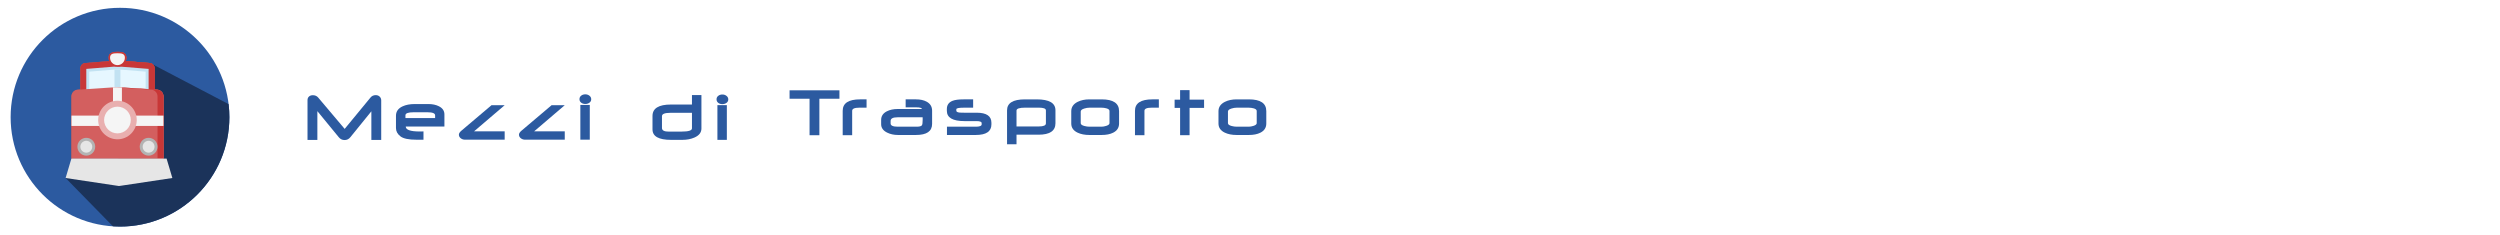
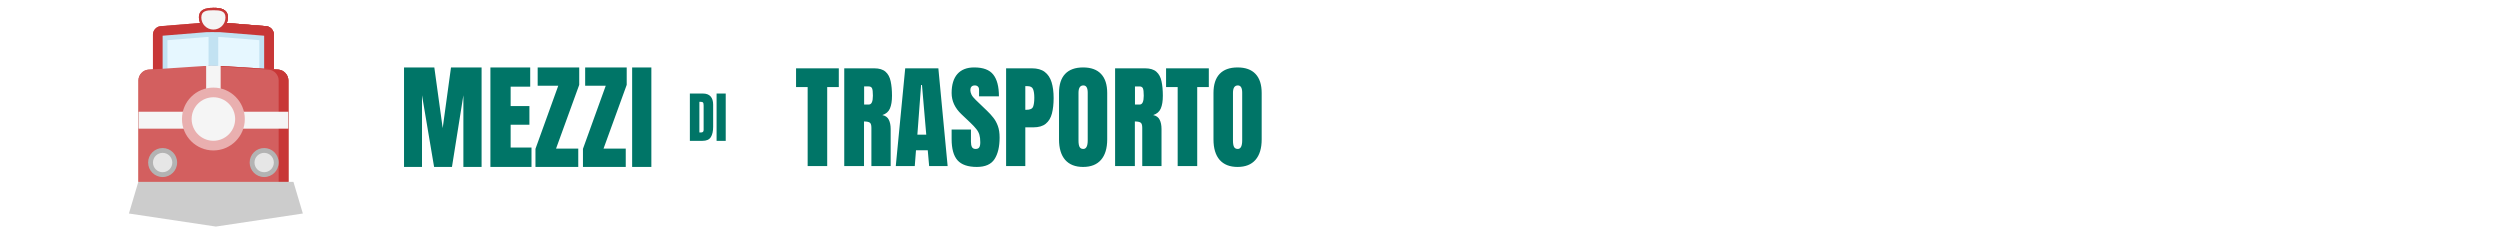
<svg xmlns="http://www.w3.org/2000/svg" version="1.1" id="Layer_1" x="0px" y="0px" viewBox="0 0 640 60" xml:space="preserve" width="640" height="60">
  <defs id="defs53">










	
	






		
		
		
	
	
	

	
	
	

	
	
</defs>
  <g id="g20">
</g>
  <g id="g22">
</g>
  <g id="g24">
</g>
  <g id="g26">
</g>
  <g id="g28">
</g>
  <g id="g30">
</g>
  <g id="g32">
</g>
  <g id="g34">
</g>
  <g id="g36">
</g>
  <g id="g38">
</g>
  <g id="g40">
</g>
  <g id="g42">
</g>
  <g id="g44">
</g>
  <g id="g46">
</g>
  <g id="g48">
</g>
  <g id="g20-3" transform="translate(-233.9404,-71.36002)">
</g>
  <g id="g22-5" transform="translate(-233.9404,-71.36002)">
</g>
  <g id="g24-6" transform="translate(-233.9404,-71.36002)">
</g>
  <g id="g26-2" transform="translate(-233.9404,-71.36002)">
</g>
  <g id="g28-9" transform="translate(-233.9404,-71.36002)">
</g>
  <g id="g30-1" transform="translate(-233.9404,-71.36002)">
</g>
  <g id="g32-2" transform="translate(-233.9404,-71.36002)">
</g>
  <g id="g34-7" transform="translate(-233.9404,-71.36002)">
</g>
  <g id="g36-0" transform="translate(-233.9404,-71.36002)">
</g>
  <g id="g38-9" transform="translate(-233.9404,-71.36002)">
</g>
  <g id="g40-3" transform="translate(-233.9404,-71.36002)">
</g>
  <g id="g42-6" transform="translate(-233.9404,-71.36002)">
</g>
  <g id="g44-0" transform="translate(-233.9404,-71.36002)">
</g>
  <g id="g46-6" transform="translate(-233.9404,-71.36002)">
</g>
  <g id="g48-2" transform="translate(-233.9404,-71.36002)">
</g>
  <g id="g1038" transform="matrix(0.1147234,0,0,0.1147234,-320.9856,1.471168)">
</g>
  <g id="g1040" transform="matrix(0.1147234,0,0,0.1147234,-320.9856,1.471168)">
</g>
  <g id="g1042" transform="matrix(0.1147234,0,0,0.1147234,-320.9856,1.471168)">
</g>
  <g id="g1044" transform="matrix(0.1147234,0,0,0.1147234,-320.9856,1.471168)">
</g>
  <g id="g1046" transform="matrix(0.1147234,0,0,0.1147234,-320.9856,1.471168)">
</g>
  <g id="g1048" transform="matrix(0.1147234,0,0,0.1147234,-320.9856,1.471168)">
</g>
  <g id="g1050" transform="matrix(0.1147234,0,0,0.1147234,-320.9856,1.471168)">
</g>
  <g id="g1052" transform="matrix(0.1147234,0,0,0.1147234,-320.9856,1.471168)">
</g>
  <g id="g1054" transform="matrix(0.1147234,0,0,0.1147234,-320.9856,1.471168)">
</g>
  <g id="g1056" transform="matrix(0.1147234,0,0,0.1147234,-320.9856,1.471168)">
</g>
  <g id="g1058" transform="matrix(0.1147234,0,0,0.1147234,-320.9856,1.471168)">
</g>
  <g id="g1060" transform="matrix(0.1147234,0,0,0.1147234,-320.9856,1.471168)">
</g>
  <g id="g1062" transform="matrix(0.1147234,0,0,0.1147234,-320.9856,1.471168)">
</g>
  <g id="g1064" transform="matrix(0.1147234,0,0,0.1147234,-320.9856,1.471168)">
</g>
  <g id="g1066" transform="matrix(0.1147234,0,0,0.1147234,-320.9856,1.471168)">
</g>
-   <g id="g5568" transform="translate(-30.2535,-162.4985)">
-     <g id="g5518" transform="translate(0,1.07367)">
-       <path d="m 127.845,197.25 h -2.523 v -7.328 l -5.386,6.639 q -0.582,0.716 -1.467,0.716 -0.904,0 -1.485,-0.716 l -5.485,-6.684 v 7.364 l -2.523,0.009 v -10.182 q 0,-0.591 0.376,-0.931 0.385,-0.34 0.984,-0.34 0.868,0 1.378,0.608 l 6.773,8.017 6.612,-8.026 q 0.51,-0.617 1.342,-0.617 0.617,0 1.011,0.385 0.394,0.376 0.394,0.984 z" id="path3486" style="font-size:18.324px;font-family:Neuropolitical;-inkscape-font-specification:Neuropolitical;letter-spacing:2.945px;fill:#2c5aa0;stroke-width:1.963;stroke-linecap:round;stroke-linejoin:round" />
-       <path d="m 144.023,193.823 h -9.896 q 0,1.262 3.552,1.262 0.233,0 0.564,-0.009 0.331,-0.009 0.421,-0.009 v 2.129 h -1.763 q -3.015,0 -4.125,-0.859 -1.154,-0.886 -1.154,-2.129 v -3.158 q 0,-1.619 1.691,-2.398 1.271,-0.591 3.105,-0.591 h 3.525 q 1.539,0 2.657,0.564 1.423,0.707 1.423,2.085 z m -2.38,-2.174 v -0.698 q 0,-0.787 -1.986,-0.787 h -3.525 q -2.085,0 -2.085,0.769 v 0.716 z" id="path3483" style="font-size:18.324px;font-family:Neuropolitical;-inkscape-font-specification:Neuropolitical;letter-spacing:2.945px;fill:#2c5aa0;stroke-width:1.963;stroke-linecap:round;stroke-linejoin:round" />
-       <path d="m 159.449,197.187 h -10.155 q -0.591,0 -1.056,-0.34 -0.51,-0.376 -0.51,-0.948 0,-0.465 0.626,-1.002 l 7.721,-6.54 h 3.373 l -7.838,6.693 h 7.838 z" id="path3480" style="font-size:18.324px;font-family:Neuropolitical;-inkscape-font-specification:Neuropolitical;letter-spacing:2.945px;fill:#2c5aa0;stroke-width:1.963;stroke-linecap:round;stroke-linejoin:round" />
-       <path d="M 174.831,197.187 H 164.676 q -0.591,0 -1.056,-0.34 -0.51,-0.376 -0.51,-0.948 0,-0.465 0.626,-1.002 l 7.721,-6.54 h 3.373 l -7.838,6.693 h 7.838 z" id="path3477" style="font-size:18.324px;font-family:Neuropolitical;-inkscape-font-specification:Neuropolitical;letter-spacing:2.945px;fill:#2c5aa0;stroke-width:1.963;stroke-linecap:round;stroke-linejoin:round" />
-       <path d="m 181.605,186.835 q 0,0.564 -0.492,0.904 -0.429,0.304 -1.02,0.304 -0.599,0 -1.02,-0.304 -0.474,-0.349 -0.474,-0.931 0,-0.582 0.474,-0.922 0.421,-0.313 1.02,-0.313 0.591,0 1.029,0.331 0.483,0.358 0.483,0.931 z m -0.367,10.352 h -2.416 v -8.894 h 2.416 z" id="path3474" style="font-size:18.324px;font-family:Neuropolitical;-inkscape-font-specification:Neuropolitical;letter-spacing:2.945px;fill:#2c5aa0;stroke-width:1.963;stroke-linecap:round;stroke-linejoin:round" />
-     </g>
-     <g id="g5522" transform="translate(61.70399,-15.17303)">
-       <path d="m 148.117,210.57 q 0,1.521 -1.781,2.308 -1.36,0.599 -3.105,0.599 h -2.881 q -4.76,0 -4.76,-2.675 v -3.445 q 0,-2.926 4.733,-2.926 h 5.368 v -2.425 h 2.425 z m -2.425,-0.036 v -3.982 h -5.485 q -2.192,0 -2.192,0.85 v 3.042 q 0,0.939 1.798,0.922 l 3.23,-0.009 q 2.648,0 2.648,-0.823 z" id="path3471" style="font-size:18.324px;font-family:Neuropolitical;-inkscape-font-specification:Neuropolitical;letter-spacing:2.945px;fill:#2c5aa0;stroke-width:1.963;stroke-linecap:round;stroke-linejoin:round" />
-       <path d="m 154.99,203.126 q 0,0.564 -0.492,0.904 -0.429,0.304 -1.02,0.304 -0.599,0 -1.02,-0.304 -0.474,-0.349 -0.474,-0.931 0,-0.582 0.474,-0.922 0.421,-0.313 1.02,-0.313 0.591,0 1.029,0.331 0.483,0.358 0.483,0.931 z m -0.367,10.352 h -2.416 v -8.894 h 2.416 z" id="path3468" style="font-size:18.324px;font-family:Neuropolitical;-inkscape-font-specification:Neuropolitical;letter-spacing:2.945px;fill:#2c5aa0;stroke-width:1.963;stroke-linecap:round;stroke-linejoin:round" />
-     </g>
-     <g id="g5547" transform="translate(148.1139,-29.57953)">
-       <path d="m 97.037,217.354 h -5.136 v 9.341 h -2.514 v -9.341 h -5.118 v -2.156 h 12.768 z" id="path3465" style="font-size:18.324px;font-family:Neuropolitical;-inkscape-font-specification:Neuropolitical;letter-spacing:2.945px;fill:#2c5aa0;stroke-width:1.963;stroke-linecap:round;stroke-linejoin:round" />
-       <path d="m 103.981,219.644 h -1.861 q -1.825,0 -1.825,0.796 v 6.254 h -2.425 v -6.254 q 0,-2.926 4.474,-2.926 h 1.637 z" id="path3462" style="font-size:18.324px;font-family:Neuropolitical;-inkscape-font-specification:Neuropolitical;letter-spacing:2.945px;fill:#2c5aa0;stroke-width:1.963;stroke-linecap:round;stroke-linejoin:round" />
-       <path d="m 120.759,223.787 q 0,2.845 -4.134,2.845 h -4.617 q -1.539,0 -2.765,-0.608 -1.53,-0.761 -1.53,-2.147 v -1.092 q 0,-1.467 1.458,-2.21 1.145,-0.591 2.774,-0.591 h 6.192 q 0,-0.429 -1.512,-0.429 h -2.639 v -2.04 h 2.639 q 1.673,0 2.765,0.608 1.369,0.761 1.369,2.299 z m -2.416,-1.02 v -0.259 l -0.009,-0.403 h -6.433 q -1.763,0 -1.763,0.939 v 0.635 q 0,0.832 1.816,0.832 h 4.867 q 1.065,0 1.324,-0.358 0.197,-0.277 0.197,-1.387 z" id="path3459" style="font-size:18.324px;font-family:Neuropolitical;-inkscape-font-specification:Neuropolitical;letter-spacing:2.945px;fill:#2c5aa0;stroke-width:1.963;stroke-linecap:round;stroke-linejoin:round" />
-       <path d="m 135.943,223.912 q 0,2.72 -4.008,2.72 h -7.373 v -2.12 h 7.381 q 1.503,0 1.503,-0.599 v -0.322 q 0,-0.51 -1.342,-0.51 h -3.069 q -4.5,0 -4.5,-2.631 v -0.465 q 0,-1.548 1.494,-2.112 0.939,-0.358 2.8,-0.358 h 2.434 v 2.129 h -2.353 q -1.95,0 -1.95,0.403 v 0.385 q 0,0.385 0.895,0.474 0.242,0.027 1.19,0.027 h 3.132 q 3.767,0 3.767,2.586 z" id="path3456" style="font-size:18.324px;font-family:Neuropolitical;-inkscape-font-specification:Neuropolitical;letter-spacing:2.945px;fill:#2c5aa0;stroke-width:1.963;stroke-linecap:round;stroke-linejoin:round" />
-       <path d="m 152.336,223.635 q 0,2.926 -4.348,2.926 h -5.619 v 2.443 h -2.425 v -8.67 q 0,-2.818 4.581,-2.818 h 3.006 q 4.805,0 4.805,2.792 z m -2.443,0.027 v -3.328 q 0,-0.698 -1.834,-0.698 h -3.454 q -2.237,0 -2.237,0.743 v 4.071 h 5.699 q 1.825,0 1.825,-0.787 z" id="path3453" style="font-size:18.324px;font-family:Neuropolitical;-inkscape-font-specification:Neuropolitical;letter-spacing:2.945px;fill:#2c5aa0;stroke-width:1.963;stroke-linecap:round;stroke-linejoin:round" />
-       <path d="m 168.621,223.698 q 0,1.593 -1.521,2.353 -1.163,0.582 -2.935,0.582 h -3.14 q -1.772,0 -3.015,-0.591 -1.628,-0.769 -1.628,-2.344 v -3.158 q 0,-1.557 1.619,-2.38 1.279,-0.644 3.015,-0.644 h 3.149 q 4.456,0 4.456,3.006 z m -2.452,-0.089 v -3.123 q 0,-0.465 -0.814,-0.68 -0.564,-0.161 -1.244,-0.161 h -3.069 q -0.653,0 -1.324,0.215 -0.913,0.277 -0.913,0.769 v 2.979 q 0,0.474 0.939,0.725 0.671,0.179 1.306,0.179 h 3.069 q 0.555,0 1.208,-0.206 0.841,-0.268 0.841,-0.698 z" id="path3450" style="font-size:18.324px;font-family:Neuropolitical;-inkscape-font-specification:Neuropolitical;letter-spacing:2.945px;fill:#2c5aa0;stroke-width:1.963;stroke-linecap:round;stroke-linejoin:round" />
-       <path d="m 178.805,219.644 h -1.861 q -1.825,0 -1.825,0.796 v 6.254 h -2.425 v -6.254 q 0,-2.926 4.474,-2.926 h 1.637 z" id="path3447" style="font-size:18.324px;font-family:Neuropolitical;-inkscape-font-specification:Neuropolitical;letter-spacing:2.945px;fill:#2c5aa0;stroke-width:1.963;stroke-linecap:round;stroke-linejoin:round" />
-       <path d="m 190.384,219.698 h -3.713 v 6.988 h -2.425 v -6.988 h -1.405 v -2.103 h 1.405 v -2.443 h 2.425 v 2.434 h 3.713 z" id="path3444" style="font-size:18.324px;font-family:Neuropolitical;-inkscape-font-specification:Neuropolitical;letter-spacing:2.945px;fill:#2c5aa0;stroke-width:1.963;stroke-linecap:round;stroke-linejoin:round" />
-       <path d="m 206.311,223.698 q 0,1.593 -1.521,2.353 -1.163,0.582 -2.935,0.582 h -3.14 q -1.772,0 -3.015,-0.591 -1.628,-0.769 -1.628,-2.344 v -3.158 q 0,-1.557 1.619,-2.38 1.279,-0.644 3.015,-0.644 h 3.149 q 4.456,0 4.456,3.006 z m -2.452,-0.089 v -3.123 q 0,-0.465 -0.814,-0.68 -0.564,-0.161 -1.244,-0.161 h -3.069 q -0.653,0 -1.324,0.215 -0.913,0.277 -0.913,0.769 v 2.979 q 0,0.474 0.939,0.725 0.671,0.179 1.306,0.179 h 3.069 q 0.555,0 1.208,-0.206 0.841,-0.268 0.841,-0.698 z" id="path3441" style="font-size:18.324px;font-family:Neuropolitical;-inkscape-font-specification:Neuropolitical;letter-spacing:2.945px;fill:#2c5aa0;stroke-width:1.963;stroke-linecap:round;stroke-linejoin:round" />
-     </g>
-   </g>
-   <g id="g3215" transform="matrix(0.5544555,0,0,0.5544555,-22.15309,-12.2805)">
-     <circle style="fill:#2c5aa0;fill-opacity:1;stroke-width:0.197" cx="95.363" cy="76.256" r="50.5" id="circle2-1" />
-     <path style="fill:#1b335a;fill-opacity:1;stroke-width:0.197" d="M 145.504,70.228 109.275,51.269 c -0.151,23.554 3.408,44.106 -39.025,53.069 l 21.861,22.31 c 1.076,0.069 2.16,0.107 3.253,0.107 27.89,0 50.5,-22.61 50.5,-50.5 0,-2.04 -0.124,-4.051 -0.359,-6.027 z" id="path4-9" />
-   </g>
-   <g id="g1101" transform="matrix(0.8849922,0,0,0.8849922,3.503149,5.270599)">
-     <path style="fill:#cc584c;stroke-width:0.107" d="m 40.748,20.609 v -6.867 c 0,-0.708 -0.575,-1.362 -1.277,-1.454 l -8.165,-0.66 c -0.708,-0.018 -1.866,-0.021 -2.575,-0.006 l -8.165,0.666 c -0.702,0.091 -1.277,0.745 -1.277,1.453 v 6.867 z" id="path4103" />
-     <path style="fill:#bf5347;stroke-width:0.107" d="m 39.471,12.289 -8.165,-0.66 c -0.57,-0.015 -1.427,-0.019 -2.111,-0.012 0.302,0.003 0.588,0.007 0.823,0.012 l 8.165,0.66 c 0.702,0.091 1.277,0.745 1.277,1.454 v 6.867 h 1.288 v -6.867 c 0,-0.708 -0.575,-1.362 -1.277,-1.454 z" id="path4105" />
-     <path style="fill:#c2e2f2;stroke-width:0.107" d="M 21.006,20.18 V 13.975 l 7.812,-0.637 c 0.286,-0.005 0.64,-0.008 1.004,-0.008 0.494,0 1.006,0.005 1.393,0.014 l 7.816,0.632 v 6.204 z" id="path4107" />
-     <path style="fill:#cceeff;stroke-width:0.107" d="m 21.865,20.609 v -5.842 l 6.997,-0.571 c 0.277,-0.005 0.615,-0.007 0.961,-0.007 0.476,0 0.97,0.004 1.349,0.013 l 7.001,0.566 v 5.841 z" id="path4109" />
-     <rect id="SVGCleanerId_0" x="29.161" y="14.171" style="fill:#c2e2f2;stroke-width:0.107" width="1.717" height="5.579" />
-     <path style="fill:#cc584c;stroke-width:0.107" d="M 43.323,39.921 V 21.896 c 0,-0.944 -0.768,-1.797 -1.708,-1.895 l -9.88,-0.645 c -0.944,-0.019 -2.489,-0.023 -3.433,-0.007 l -9.88,0.652 c -0.939,0.098 -1.707,0.951 -1.707,1.895 V 39.921 Z" id="path4112" />
-     <path style="fill:#bf5347;stroke-width:0.107" d="m 41.616,20.002 -9.88,-0.645 c -0.758,-0.015 -1.899,-0.02 -2.81,-0.013 0.4,0.003 0.781,0.008 1.094,0.013 l 9.88,0.645 c 0.939,0.098 1.708,0.951 1.708,1.895 v 18.025 h 1.717 V 21.896 c 0,-0.944 -0.768,-1.797 -1.708,-1.895 z" id="path4114" />
-     <path style="fill:#994239;stroke-width:0.107" d="M 31.307,27.476 V 19.349 C 30.37,19.337 28.732,19.321 28.732,19.321 v 8.154 H 16.715 v 3.004 h 11.588 3.004 12.017 v -3.004 z" id="path4116" />
-     <circle style="fill:#f5f5f5;stroke-width:0.107" cx="30.019" cy="28.763" r="4.721" id="circle4118" />
-     <circle style="fill:none;stroke:#242424;stroke-width:0.429;stroke-miterlimit:10" cx="30.019" cy="28.763" r="4.721" id="circle4138" />
-     <circle style="fill:#b3b3b3;stroke-width:0.107" cx="21.006" cy="36.488" r="2.575" id="circle4140" />
-     <circle style="fill:#e6e6e6;stroke-width:0.107" cx="21.006" cy="36.488" r="1.717" id="circle4142" />
-     <circle style="fill:#b3b3b3;stroke-width:0.107" cx="39.032" cy="36.488" r="2.575" id="circle4144" />
-     <circle style="fill:#e6e6e6;stroke-width:0.107" cx="39.032" cy="36.488" r="1.717" id="circle4146" />
-     <path style="fill:#cc584c;stroke-width:0.107" d="m 32.594,10.738 c 0,1.422 -1.154,2.575 -2.575,2.575 -1.422,0 -2.575,-1.154 -2.575,-2.575 0,-1.421 1.153,-1.717 2.575,-1.717 1.422,0 2.575,0.295 2.575,1.717 z" id="path4148" />
-     <path style="fill:#bf5347;stroke-width:0.107" d="m 30.019,9.021 c -0.073,0 -0.144,0.001 -0.215,0.003 1.321,0.03 2.36,0.364 2.36,1.714 0,1.35 -1.039,2.455 -2.36,2.564 0.071,0.006 0.142,0.011 0.215,0.011 1.422,0 2.575,-1.154 2.575,-2.575 0,-1.421 -1.153,-1.717 -2.575,-1.717 z" id="path4150" />
-     <path id="SVGCleanerId_1" style="fill:#f5f5f5;stroke-width:0.107" d="m 32.165,10.738 c 0,1.185 -0.96,2.146 -2.146,2.146 -1.185,0 -2.146,-0.96 -2.146,-2.146 0,-1.185 0.961,-1.288 2.146,-1.288 1.185,0 2.146,0.102 2.146,1.288 z" />
-     <path style="fill:#c83737;stroke-width:0.107" d="m 40.748,20.609 v -6.867 c 0,-0.708 -0.575,-1.362 -1.277,-1.454 l -8.165,-0.66 c -0.708,-0.018 -1.866,-0.021 -2.575,-0.006 l -8.165,0.666 c -0.702,0.091 -1.277,0.745 -1.277,1.453 v 6.867 z" id="path4153" />
-     <path style="fill:#c83737;stroke-width:0.107" d="m 39.471,12.289 -8.165,-0.66 c -0.57,-0.015 -1.427,-0.019 -2.111,-0.012 0.302,0.003 0.588,0.007 0.823,0.012 l 8.165,0.66 c 0.702,0.091 1.277,0.745 1.277,1.454 v 6.867 h 1.288 v -6.867 c 0,-0.708 -0.575,-1.362 -1.277,-1.454 z" id="path4155" />
-     <path style="fill:#c2e2f2;stroke-width:0.107" d="M 21.006,20.18 V 13.975 l 7.812,-0.637 c 0.286,-0.005 0.64,-0.008 1.004,-0.008 0.494,0 1.006,0.005 1.393,0.014 l 7.816,0.632 v 6.204 z" id="path4157" />
-     <path style="fill:#e6f7ff;stroke-width:0.107" d="m 21.865,20.609 v -5.842 l 6.997,-0.571 c 0.277,-0.005 0.615,-0.007 0.961,-0.007 0.476,0 0.97,0.004 1.349,0.013 l 7.001,0.566 v 5.841 z" id="path4159" />
-     <g id="g4162" transform="matrix(0.107292,0,0,0.107292,2.55224,3.442155)">
+   <g id="g3" transform="matrix(0.935287,0,0,0.935287,-37.82214,-19.10256)">
+     <path style="fill:#cc584c;stroke-width:0.165" d="M 115.391,40.429 V 29.841 c 0,-1.092 -0.886,-2.1 -1.969,-2.241 L 100.833,26.583 c -1.091,-0.028 -2.878,-0.032 -3.97,-0.01 L 84.274,27.601 c -1.083,0.14 -1.969,1.149 -1.969,2.241 v 10.587 z" id="path4103" />
+     <path style="fill:#bf5347;stroke-width:0.165" d="M 113.422,27.6 100.833,26.583 c -0.878,-0.022 -2.2,-0.029 -3.254,-0.019 0.465,0.004 0.907,0.011 1.269,0.019 L 111.437,27.6 c 1.083,0.141 1.969,1.149 1.969,2.241 v 10.587 h 1.985 V 29.841 c 0,-1.092 -0.886,-2.1 -1.969,-2.241 z" id="path4105" />
+     <path style="fill:#c2e2f2;stroke-width:0.165" d="m 84.952,39.767 v -9.566 l 12.045,-0.982 c 0.441,-0.009 0.987,-0.013 1.548,-0.013 0.761,0 1.551,0.007 2.148,0.021 l 12.05,0.974 v 9.566 z" id="path4107" />
+     <path style="fill:#cceeff;stroke-width:0.165" d="m 86.276,40.429 v -9.008 l 10.788,-0.88 c 0.427,-0.008 0.948,-0.011 1.482,-0.011 0.734,0 1.495,0.007 2.08,0.02 l 10.795,0.873 v 9.006 z" id="path4109" />
+     <rect id="SVGCleanerId_0" x="97.525" y="30.503" style="fill:#c2e2f2;stroke-width:0.165" width="2.647" height="8.602" />
+     <path style="fill:#cc584c;stroke-width:0.165" d="M 119.361,70.205 V 42.414 c 0,-1.456 -1.184,-2.771 -2.633,-2.921 l -15.234,-0.995 c -1.455,-0.03 -3.837,-0.035 -5.293,-0.011 l -15.234,1.005 c -1.448,0.151 -2.632,1.466 -2.632,2.921 V 70.205 Z" id="path4112" />
+     <path style="fill:#bf5347;stroke-width:0.165" d="m 116.728,39.492 -15.234,-0.995 c -1.169,-0.024 -2.929,-0.031 -4.333,-0.021 0.617,0.004 1.204,0.012 1.686,0.021 l 15.234,0.995 c 1.448,0.151 2.633,1.466 2.633,2.921 v 27.792 h 2.647 V 42.414 c 0,-1.456 -1.184,-2.771 -2.633,-2.921 z" id="path4114" />
+     <path style="fill:#994239;stroke-width:0.165" d="M 100.833,51.016 V 38.486 c -1.444,-0.019 -3.97,-0.042 -3.97,-0.042 V 51.016 H 78.335 v 4.632 h 17.866 4.632 18.528 v -4.632 z" id="path4116" />
+     <circle style="fill:#f5f5f5;stroke-width:0.165" cx="98.848" cy="53.001" r="7.279" id="circle4118" />
+     <circle style="fill:none;stroke:#242424;stroke-width:0.662;stroke-miterlimit:10" cx="98.848" cy="53.001" r="7.279" id="circle4138" />
+     <circle style="fill:#b3b3b3;stroke-width:0.165" cx="84.952" cy="64.912" r="3.97" id="circle4140" />
+     <circle style="fill:#e6e6e6;stroke-width:0.165" cx="84.952" cy="64.912" r="2.647" id="circle4142" />
+     <circle style="fill:#b3b3b3;stroke-width:0.165" cx="112.744" cy="64.912" r="3.97" id="circle4144" />
+     <circle style="fill:#e6e6e6;stroke-width:0.165" cx="112.744" cy="64.912" r="2.647" id="circle4146" />
+     <path style="fill:#cc584c;stroke-width:0.165" d="m 102.818,25.209 c 0,2.192 -1.779,3.97 -3.97,3.97 -2.192,0 -3.97,-1.779 -3.97,-3.97 0,-2.192 1.778,-2.647 3.97,-2.647 2.192,0 3.97,0.455 3.97,2.647 z" id="path4148" />
+     <path style="fill:#bf5347;stroke-width:0.165" d="m 98.848,22.563 c -0.112,0 -0.222,0.002 -0.331,0.005 2.037,0.047 3.639,0.561 3.639,2.642 0,2.081 -1.602,3.786 -3.639,3.954 0.109,0.009 0.219,0.017 0.331,0.017 2.192,0 3.97,-1.779 3.97,-3.97 0,-2.192 -1.778,-2.647 -3.97,-2.647 z" id="path4150" />
+     <path id="SVGCleanerId_1" style="fill:#f5f5f5;stroke-width:0.165" d="m 102.157,25.209 c 0,1.828 -1.481,3.309 -3.309,3.309 -1.827,0 -3.309,-1.481 -3.309,-3.309 0,-1.828 1.482,-1.985 3.309,-1.985 1.828,0 3.309,0.157 3.309,1.985 z" />
+     <path style="fill:#c83737;stroke-width:0.165" d="M 115.391,40.429 V 29.841 c 0,-1.092 -0.886,-2.1 -1.969,-2.241 L 100.833,26.583 c -1.091,-0.028 -2.878,-0.032 -3.97,-0.01 L 84.274,27.601 c -1.083,0.14 -1.969,1.149 -1.969,2.241 v 10.587 z" id="path4153" />
+     <path style="fill:#c83737;stroke-width:0.165" d="M 113.422,27.6 100.833,26.583 c -0.878,-0.022 -2.2,-0.029 -3.254,-0.019 0.465,0.004 0.907,0.011 1.269,0.019 L 111.437,27.6 c 1.083,0.141 1.969,1.149 1.969,2.241 v 10.587 h 1.985 V 29.841 c 0,-1.092 -0.886,-2.1 -1.969,-2.241 z" id="path4155" />
+     <path style="fill:#c2e2f2;stroke-width:0.165" d="m 84.952,39.767 v -9.566 l 12.045,-0.982 c 0.441,-0.009 0.987,-0.013 1.548,-0.013 0.761,0 1.551,0.007 2.148,0.021 l 12.05,0.974 v 9.566 z" id="path4157" />
+     <path style="fill:#e6f7ff;stroke-width:0.165" d="m 86.276,40.429 v -9.008 l 10.788,-0.88 c 0.427,-0.008 0.948,-0.011 1.482,-0.011 0.734,0 1.495,0.007 2.08,0.02 l 10.795,0.873 v 9.006 z" id="path4159" />
+     <g id="g4162" transform="matrix(0.1654265,0,0,0.1654265,56.49896,13.96049)">
      <rect id="SVGCleanerId_0_1_" x="248" y="100" style="fill:#c2e2f2" width="16" height="52" />
    </g>
-     <path style="fill:#d35f5f;stroke-width:0.107" d="M 43.323,39.921 V 21.896 c 0,-0.944 -0.768,-1.797 -1.708,-1.895 l -9.88,-0.645 c -0.944,-0.019 -2.489,-0.023 -3.433,-0.007 l -9.88,0.652 c -0.939,0.098 -1.707,0.951 -1.707,1.895 V 39.921 Z" id="path4164" />
-     <path style="fill:#c83737;stroke-width:0.107" d="m 41.616,20.002 -9.88,-0.645 c -0.758,-0.015 -1.899,-0.02 -2.81,-0.013 0.4,0.003 0.781,0.008 1.094,0.013 l 9.88,0.645 c 0.939,0.098 1.708,0.951 1.708,1.895 v 18.025 h 1.717 V 21.896 c 0,-0.944 -0.768,-1.797 -1.708,-1.895 z" id="path4166" />
-     <g id="g4172" transform="matrix(0.107292,0,0,0.107292,2.55224,3.442155)">
+     <path style="fill:#d35f5f;stroke-width:0.165" d="M 119.361,70.205 V 42.414 c 0,-1.456 -1.184,-2.771 -2.633,-2.921 l -15.234,-0.995 c -1.455,-0.03 -3.837,-0.035 -5.293,-0.011 l -15.234,1.005 c -1.448,0.151 -2.632,1.466 -2.632,2.921 V 70.205 Z" id="path4164" />
+     <path style="fill:#c83737;stroke-width:0.165" d="m 116.728,39.492 -15.234,-0.995 c -1.169,-0.024 -2.929,-0.031 -4.333,-0.021 0.617,0.004 1.204,0.012 1.686,0.021 l 15.234,0.995 c 1.448,0.151 2.633,1.466 2.633,2.921 v 27.792 h 2.647 V 42.414 c 0,-1.456 -1.184,-2.771 -2.633,-2.921 z" id="path4166" />
+     <g id="g4172" transform="matrix(0.1654265,0,0,0.1654265,56.49896,13.96049)">
      <path style="fill:#f5f5f5" d="M 268,224 V 148.256 C 259.272,148.144 244,148 244,148 v 76 H 132 v 28 h 108 28 112 v -28 z" id="path4168" />
      <circle style="fill:#f5f5f5" cx="256" cy="236" r="44" id="circle4170" />
    </g>
-     <polygon style="fill:#e6e6e6" points="108,407.952 124,340 388,340 404,407.952 256,436 " id="polygon4174" transform="matrix(0.1043117,0,0,0.08263862,3.756296,11.82432)" />
-     <path style="fill:#e9afaf;stroke-width:0.107" d="m 30.019,34.342 c -3.076,0 -5.579,-2.503 -5.579,-5.579 0,-3.076 2.503,-5.579 5.579,-5.579 3.076,0 5.579,2.503 5.579,5.579 0,3.076 -2.503,5.579 -5.579,5.579 z m 0,-9.442 c -2.13,0 -3.863,1.733 -3.863,3.863 0,2.13 1.733,3.863 3.863,3.863 2.13,0 3.863,-1.733 3.863,-3.863 0,-2.13 -1.733,-3.863 -3.863,-3.863 z" id="path4192" />
-     <circle style="fill:#b3b3b3;stroke-width:0.107" cx="21.006" cy="36.488" r="2.575" id="circle4194" />
-     <circle style="fill:#e6e6e6;stroke-width:0.107" cx="21.006" cy="36.488" r="1.717" id="circle4196" />
-     <circle style="fill:#b3b3b3;stroke-width:0.107" cx="39.032" cy="36.488" r="2.575" id="circle4198" />
-     <circle style="fill:#e6e6e6;stroke-width:0.107" cx="39.032" cy="36.488" r="1.717" id="circle4200" />
-     <path style="fill:#c83737;stroke-width:0.107" d="m 32.594,10.738 c 0,1.422 -1.154,2.575 -2.575,2.575 -1.422,0 -2.575,-1.154 -2.575,-2.575 0,-1.421 1.153,-1.717 2.575,-1.717 1.422,0 2.575,0.295 2.575,1.717 z" id="path4202" />
-     <path style="fill:#c83737;stroke-width:0.107" d="m 30.019,9.021 c -0.073,0 -0.144,0.001 -0.215,0.003 1.321,0.03 2.36,0.364 2.36,1.714 0,1.35 -1.039,2.455 -2.36,2.564 0.071,0.006 0.142,0.011 0.215,0.011 1.422,0 2.575,-1.154 2.575,-2.575 0,-1.421 -1.153,-1.717 -2.575,-1.717 z" id="path4204" />
-     <g id="g4207" transform="matrix(0.107292,0,0,0.107292,2.55224,3.442155)">
+     <polygon style="fill:#cccccc" points="108,407.952 124,340 388,340 404,407.952 256,436 " id="polygon4174" transform="matrix(0.1608313,0,0,0.127415,58.35542,26.88439)" />
+     <path style="fill:#e9afaf;stroke-width:0.165" d="m 98.848,61.603 c -4.743,0 -8.602,-3.859 -8.602,-8.602 0,-4.743 3.859,-8.602 8.602,-8.602 4.743,0 8.602,3.859 8.602,8.602 0,4.743 -3.859,8.602 -8.602,8.602 z m 0,-14.558 c -3.284,0 -5.955,2.671 -5.955,5.955 0,3.284 2.672,5.955 5.955,5.955 3.283,0 5.955,-2.671 5.955,-5.955 0,-3.284 -2.672,-5.955 -5.955,-5.955 z" id="path4192" />
+     <circle style="fill:#b3b3b3;stroke-width:0.165" cx="84.952" cy="64.912" r="3.97" id="circle4194" />
+     <circle style="fill:#e6e6e6;stroke-width:0.165" cx="84.952" cy="64.912" r="2.647" id="circle4196" />
+     <circle style="fill:#b3b3b3;stroke-width:0.165" cx="112.744" cy="64.912" r="3.97" id="circle4198" />
+     <circle style="fill:#e6e6e6;stroke-width:0.165" cx="112.744" cy="64.912" r="2.647" id="circle4200" />
+     <path style="fill:#c83737;stroke-width:0.165" d="m 102.818,25.209 c 0,2.192 -1.779,3.97 -3.97,3.97 -2.192,0 -3.97,-1.779 -3.97,-3.97 0,-2.192 1.778,-2.647 3.97,-2.647 2.192,0 3.97,0.455 3.97,2.647 z" id="path4202" />
+     <path style="fill:#c83737;stroke-width:0.165" d="m 98.848,22.563 c -0.112,0 -0.222,0.002 -0.331,0.005 2.037,0.047 3.639,0.561 3.639,2.642 0,2.081 -1.602,3.786 -3.639,3.954 0.109,0.009 0.219,0.017 0.331,0.017 2.192,0 3.97,-1.779 3.97,-3.97 0,-2.192 -1.778,-2.647 -3.97,-2.647 z" id="path4204" />
+     <g id="g4207" transform="matrix(0.1654265,0,0,0.1654265,56.49896,13.96049)">
      <path id="SVGCleanerId_1_1_" style="fill:#f5f5f5" d="m 276,68 c 0,11.048 -8.952,20 -20,20 -11.044,0 -20,-8.952 -20,-20 0,-11.048 8.956,-12 20,-12 11.048,0 20,0.952 20,12 z" />
    </g>
  </g>
+   <path d="M 103.43,42.736 V 17.264 h 7.757 l 2.142,15.529 2.127,-15.529 h 7.83 v 25.472 h -4.66 V 24.385 l -2.924,18.351 h -4.573 L 108.032,24.385 V 42.736 Z m 22.114,0 V 17.264 h 10.189 v 4.921 h -5.008 v 4.964 h 4.805 v 4.79 h -4.805 v 5.833 h 5.34 V 42.736 Z m 11.535,0 v -4.631 l 5.833,-16.152 h -5.268 V 17.264 h 10.637 v 4.458 l -5.934,16.325 h 5.688 V 42.736 Z m 12.157,0 v -4.631 l 5.833,-16.152 h -5.268 V 17.264 h 10.637 v 4.458 l -5.934,16.325 h 5.688 V 42.736 Z m 12.591,0 V 17.264 h 4.921 v 25.472 z" id="path6" style="font-size:15.135px;font-family:Anton;-inkscape-font-specification:Anton;letter-spacing:0px;fill:#007567;fill-opacity:1;stroke-width:2.47" aria-label="MEZZI" />
+   <path d="m 176.606,36.055 v -12.11 h 3.33 q 1.307,0 1.968,0.729 0.661,0.722 0.661,2.119 v 5.67 q 0,1.72 -0.606,2.656 -0.599,0.936 -2.106,0.936 z m 2.436,-2.14 h 0.42 q 0.667,0 0.667,-0.647 v -6.248 q 0,-0.606 -0.165,-0.778 -0.158,-0.179 -0.654,-0.179 h -0.268 z m 4.404,2.14 v -12.11 h 2.339 v 12.11 z" id="path5" style="font-size:8.812px;font-family:Anton;-inkscape-font-specification:Anton;letter-spacing:0px;fill:#007567;fill-opacity:1;stroke-width:1.174" aria-label="DI" />
+   <path d="M 206.76,42.509 V 22.296 h -2.971 v -4.804 h 10.945 v 4.804 h -2.971 v 20.213 z m 9.367,0 V 17.491 h 7.676 q 1.919,0 2.9,0.881 0.981,0.867 1.308,2.445 0.341,1.564 0.341,3.682 0,2.047 -0.526,3.269 -0.512,1.222 -1.947,1.692 1.18,0.242 1.649,1.18 0.483,0.924 0.483,2.402 v 9.467 H 223.078 v -9.794 q 0,-1.095 -0.455,-1.35 -0.441,-0.27 -1.436,-0.27 v 11.414 z m 5.089,-15.749 h 1.208 q 1.038,0 1.038,-2.26 0,-1.464 -0.227,-1.919 -0.227,-0.455 -0.853,-0.455 h -1.166 z m 8.102,15.749 2.416,-25.017 h 8.486 l 2.374,25.017 h -4.733 l -0.355,-4.037 h -3.013 l -0.313,4.037 z m 5.529,-8.031 h 2.274 l -1.095,-12.722 h -0.227 z m 15.223,8.258 q -3.426,0 -4.947,-1.706 -1.507,-1.706 -1.507,-5.43 v -2.445 h 4.947 v 3.127 q 0,0.867 0.256,1.365 0.27,0.483 0.924,0.483 0.682,0 0.938,-0.398 0.27,-0.398 0.27,-1.308 0,-1.151 -0.227,-1.919 -0.227,-0.782 -0.796,-1.478 -0.554,-0.711 -1.549,-1.649 l -2.246,-2.132 q -2.516,-2.374 -2.516,-5.43 0,-3.198 1.478,-4.876 1.492,-1.677 4.307,-1.677 3.44,0 4.875,1.834 1.45,1.834 1.45,5.572 h -5.089 v -1.72 q 0,-0.512 -0.298,-0.796 -0.284,-0.284 -0.782,-0.284 -0.597,0 -0.881,0.341 -0.27,0.327 -0.27,0.853 0,0.526 0.284,1.137 0.284,0.611 1.123,1.407 l 2.885,2.772 q 0.867,0.824 1.592,1.748 0.725,0.91 1.166,2.132 0.441,1.208 0.441,2.957 0,3.525 -1.308,5.529 -1.294,1.99 -4.52,1.99 z m 7.491,-0.227 V 17.491 h 6.61 q 2.075,0 3.284,0.924 1.222,0.924 1.748,2.63 0.526,1.706 0.526,4.065 0,2.274 -0.441,3.966 -0.441,1.677 -1.578,2.601 -1.123,0.924 -3.198,0.924 h -2.033 v 9.907 z m 4.918,-14.399 h 0.284 q 1.393,0 1.706,-0.782 0.313,-0.782 0.313,-2.303 0,-1.421 -0.313,-2.189 -0.299,-0.782 -1.436,-0.782 h -0.554 z m 14.797,14.627 q -2.999,0 -4.591,-1.805 -1.578,-1.819 -1.578,-5.245 V 23.803 q 0,-3.212 1.564,-4.875 1.578,-1.663 4.605,-1.663 3.028,0 4.591,1.663 1.578,1.663 1.578,4.875 v 11.883 q 0,3.426 -1.592,5.245 -1.578,1.805 -4.577,1.805 z m 0.043,-4.605 q 1.137,0 1.137,-2.203 V 23.717 q 0,-1.848 -1.109,-1.848 -1.251,0 -1.251,1.891 v 12.196 q 0,1.166 0.284,1.677 0.284,0.497 0.938,0.497 z m 8.145,4.378 V 17.491 h 7.676 q 1.919,0 2.9,0.881 0.981,0.867 1.308,2.445 0.341,1.564 0.341,3.682 0,2.047 -0.526,3.269 -0.512,1.222 -1.947,1.692 1.18,0.242 1.649,1.18 0.483,0.924 0.483,2.402 v 9.467 h -4.932 v -9.794 q 0,-1.095 -0.455,-1.35 -0.441,-0.27 -1.436,-0.27 v 11.414 z m 5.089,-15.749 h 1.208 q 1.038,0 1.038,-2.26 0,-1.464 -0.227,-1.919 -0.227,-0.455 -0.853,-0.455 h -1.166 z m 10.931,15.749 V 22.296 h -2.971 v -4.804 h 10.945 v 4.804 h -2.971 v 20.213 z m 15.337,0.227 q -2.999,0 -4.591,-1.805 -1.578,-1.819 -1.578,-5.245 V 23.803 q 0,-3.212 1.564,-4.875 1.578,-1.663 4.605,-1.663 3.028,0 4.591,1.663 1.578,1.663 1.578,4.875 v 11.883 q 0,3.426 -1.592,5.245 -1.578,1.805 -4.577,1.805 z m 0.043,-4.605 q 1.137,0 1.137,-2.203 V 23.717 q 0,-1.848 -1.109,-1.848 -1.251,0 -1.251,1.891 v 12.196 q 0,1.166 0.284,1.677 0.284,0.497 0.938,0.497 z" id="path4" style="font-size:29.11px;font-family:Anton;-inkscape-font-specification:Anton;letter-spacing:0px;fill:#007567;fill-opacity:1;stroke-width:2.426" aria-label="TRASPORTO" />
</svg>
